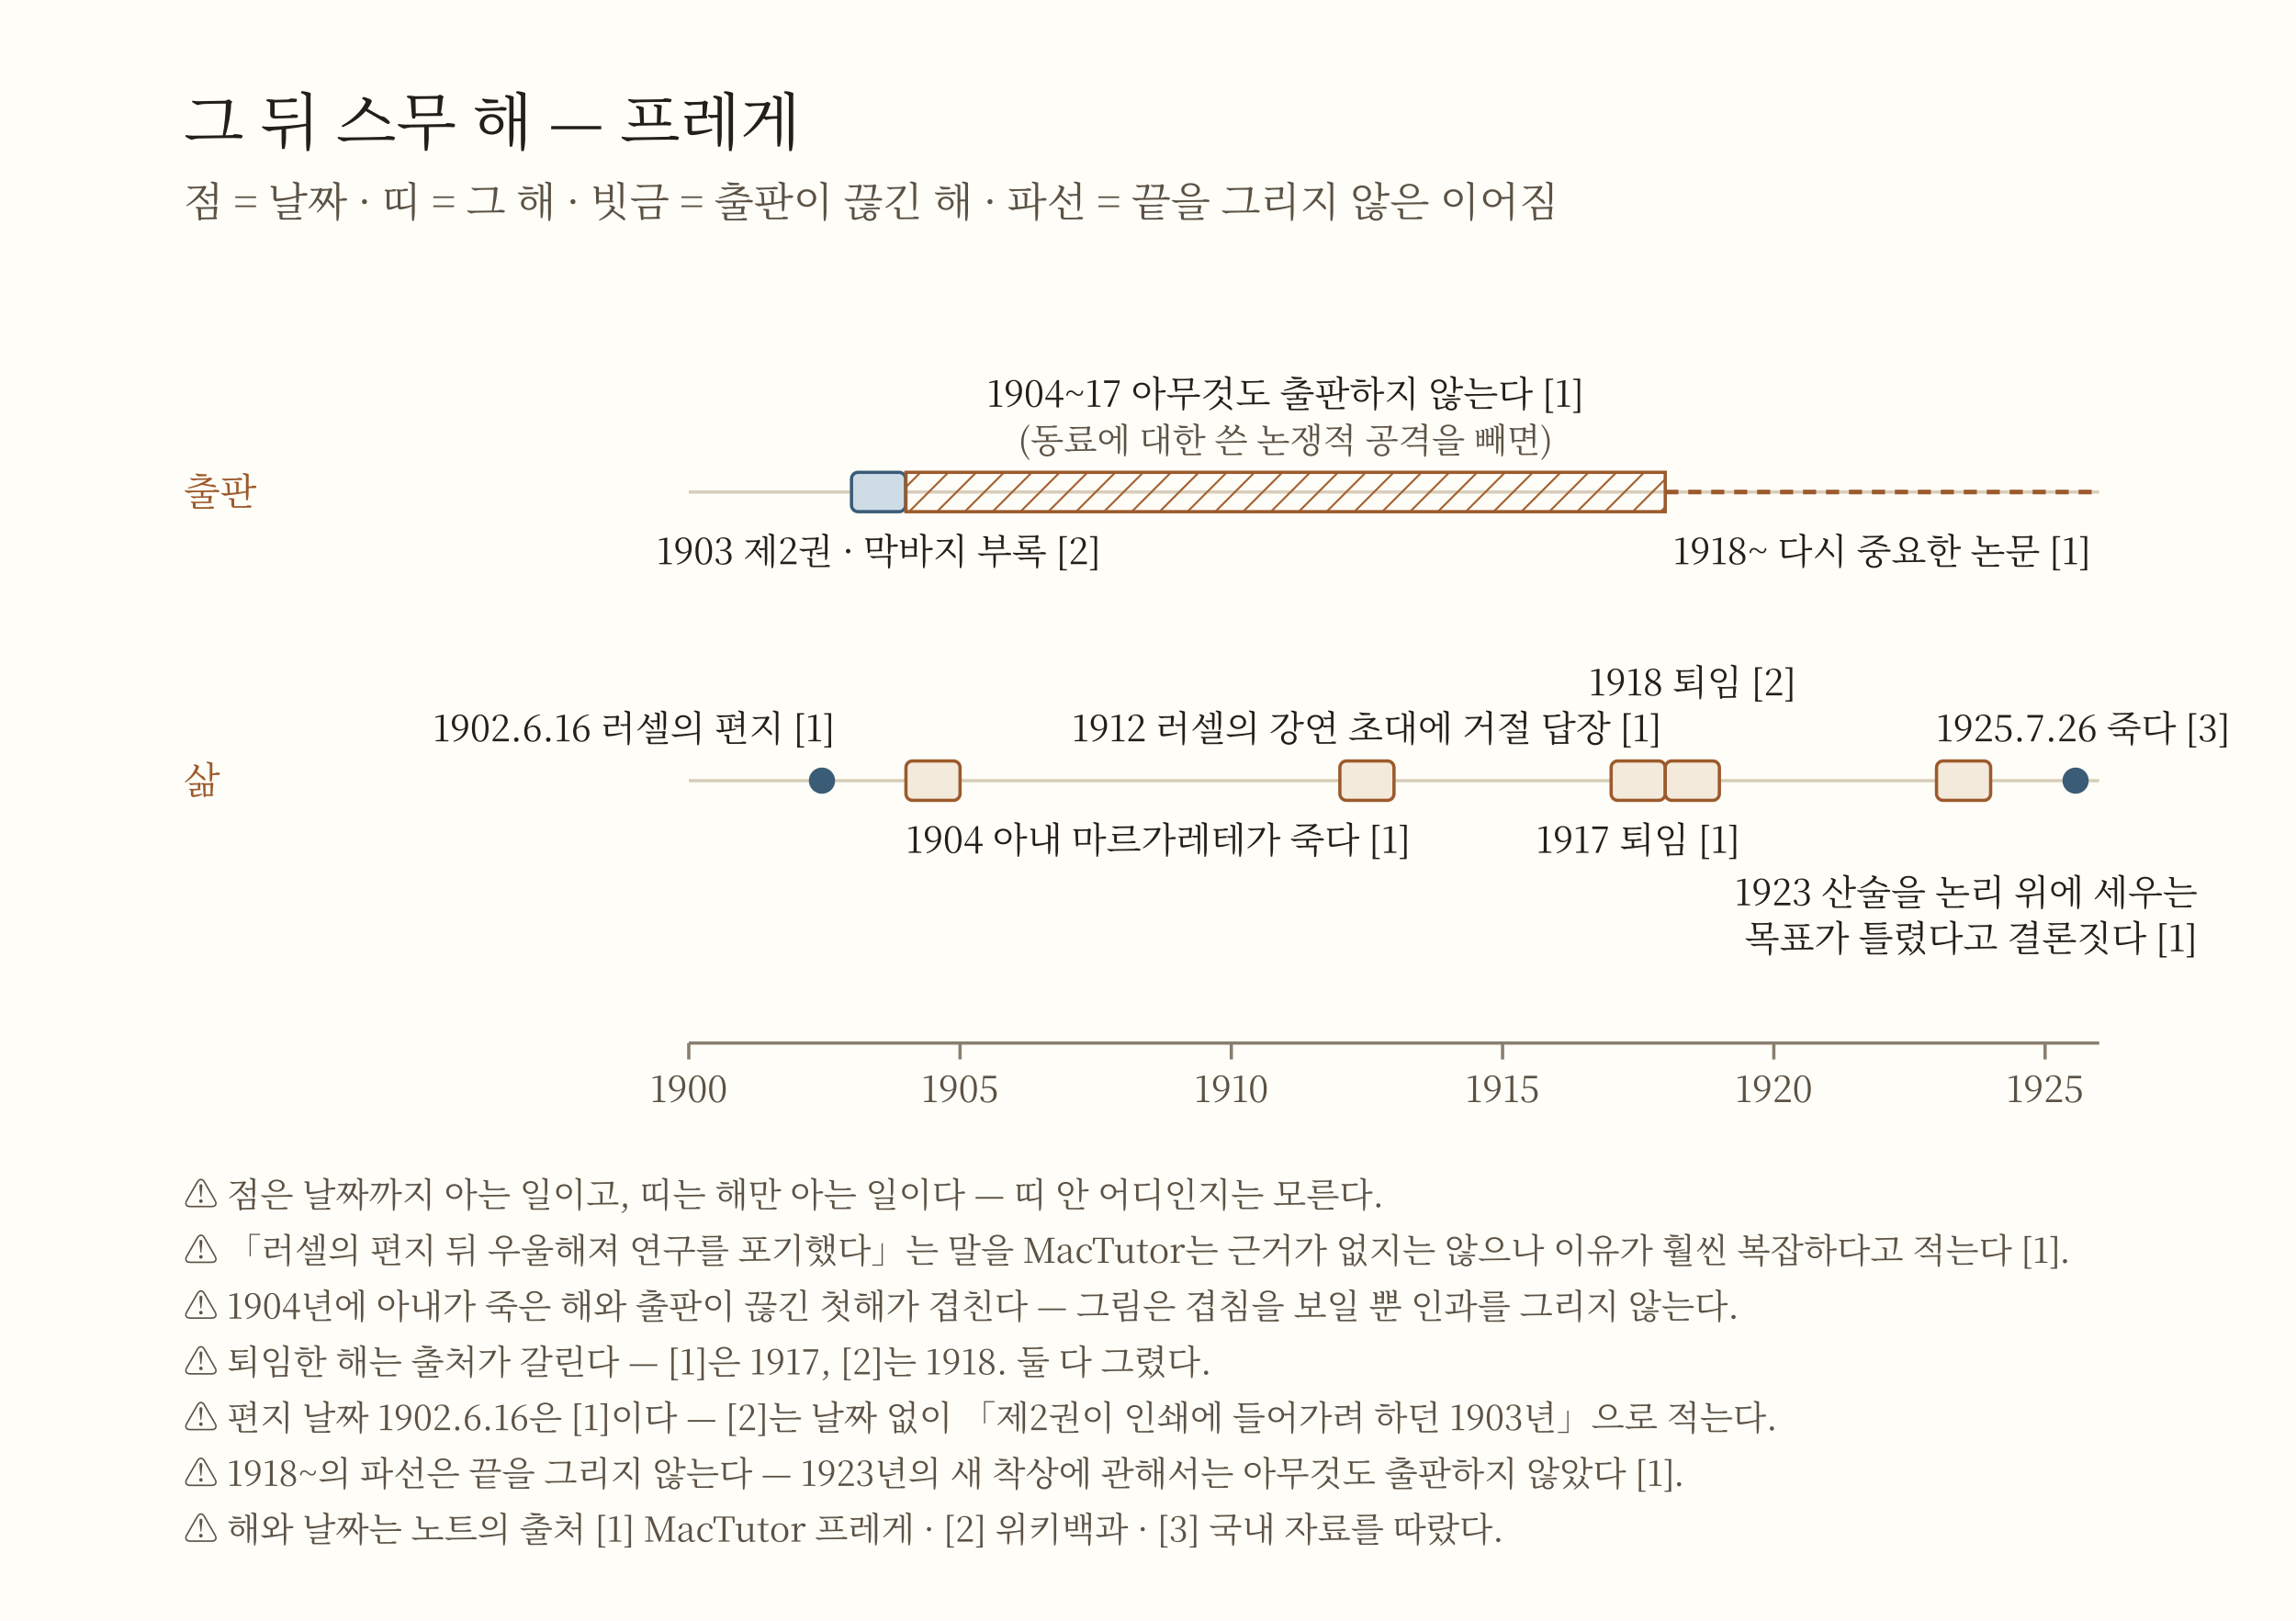
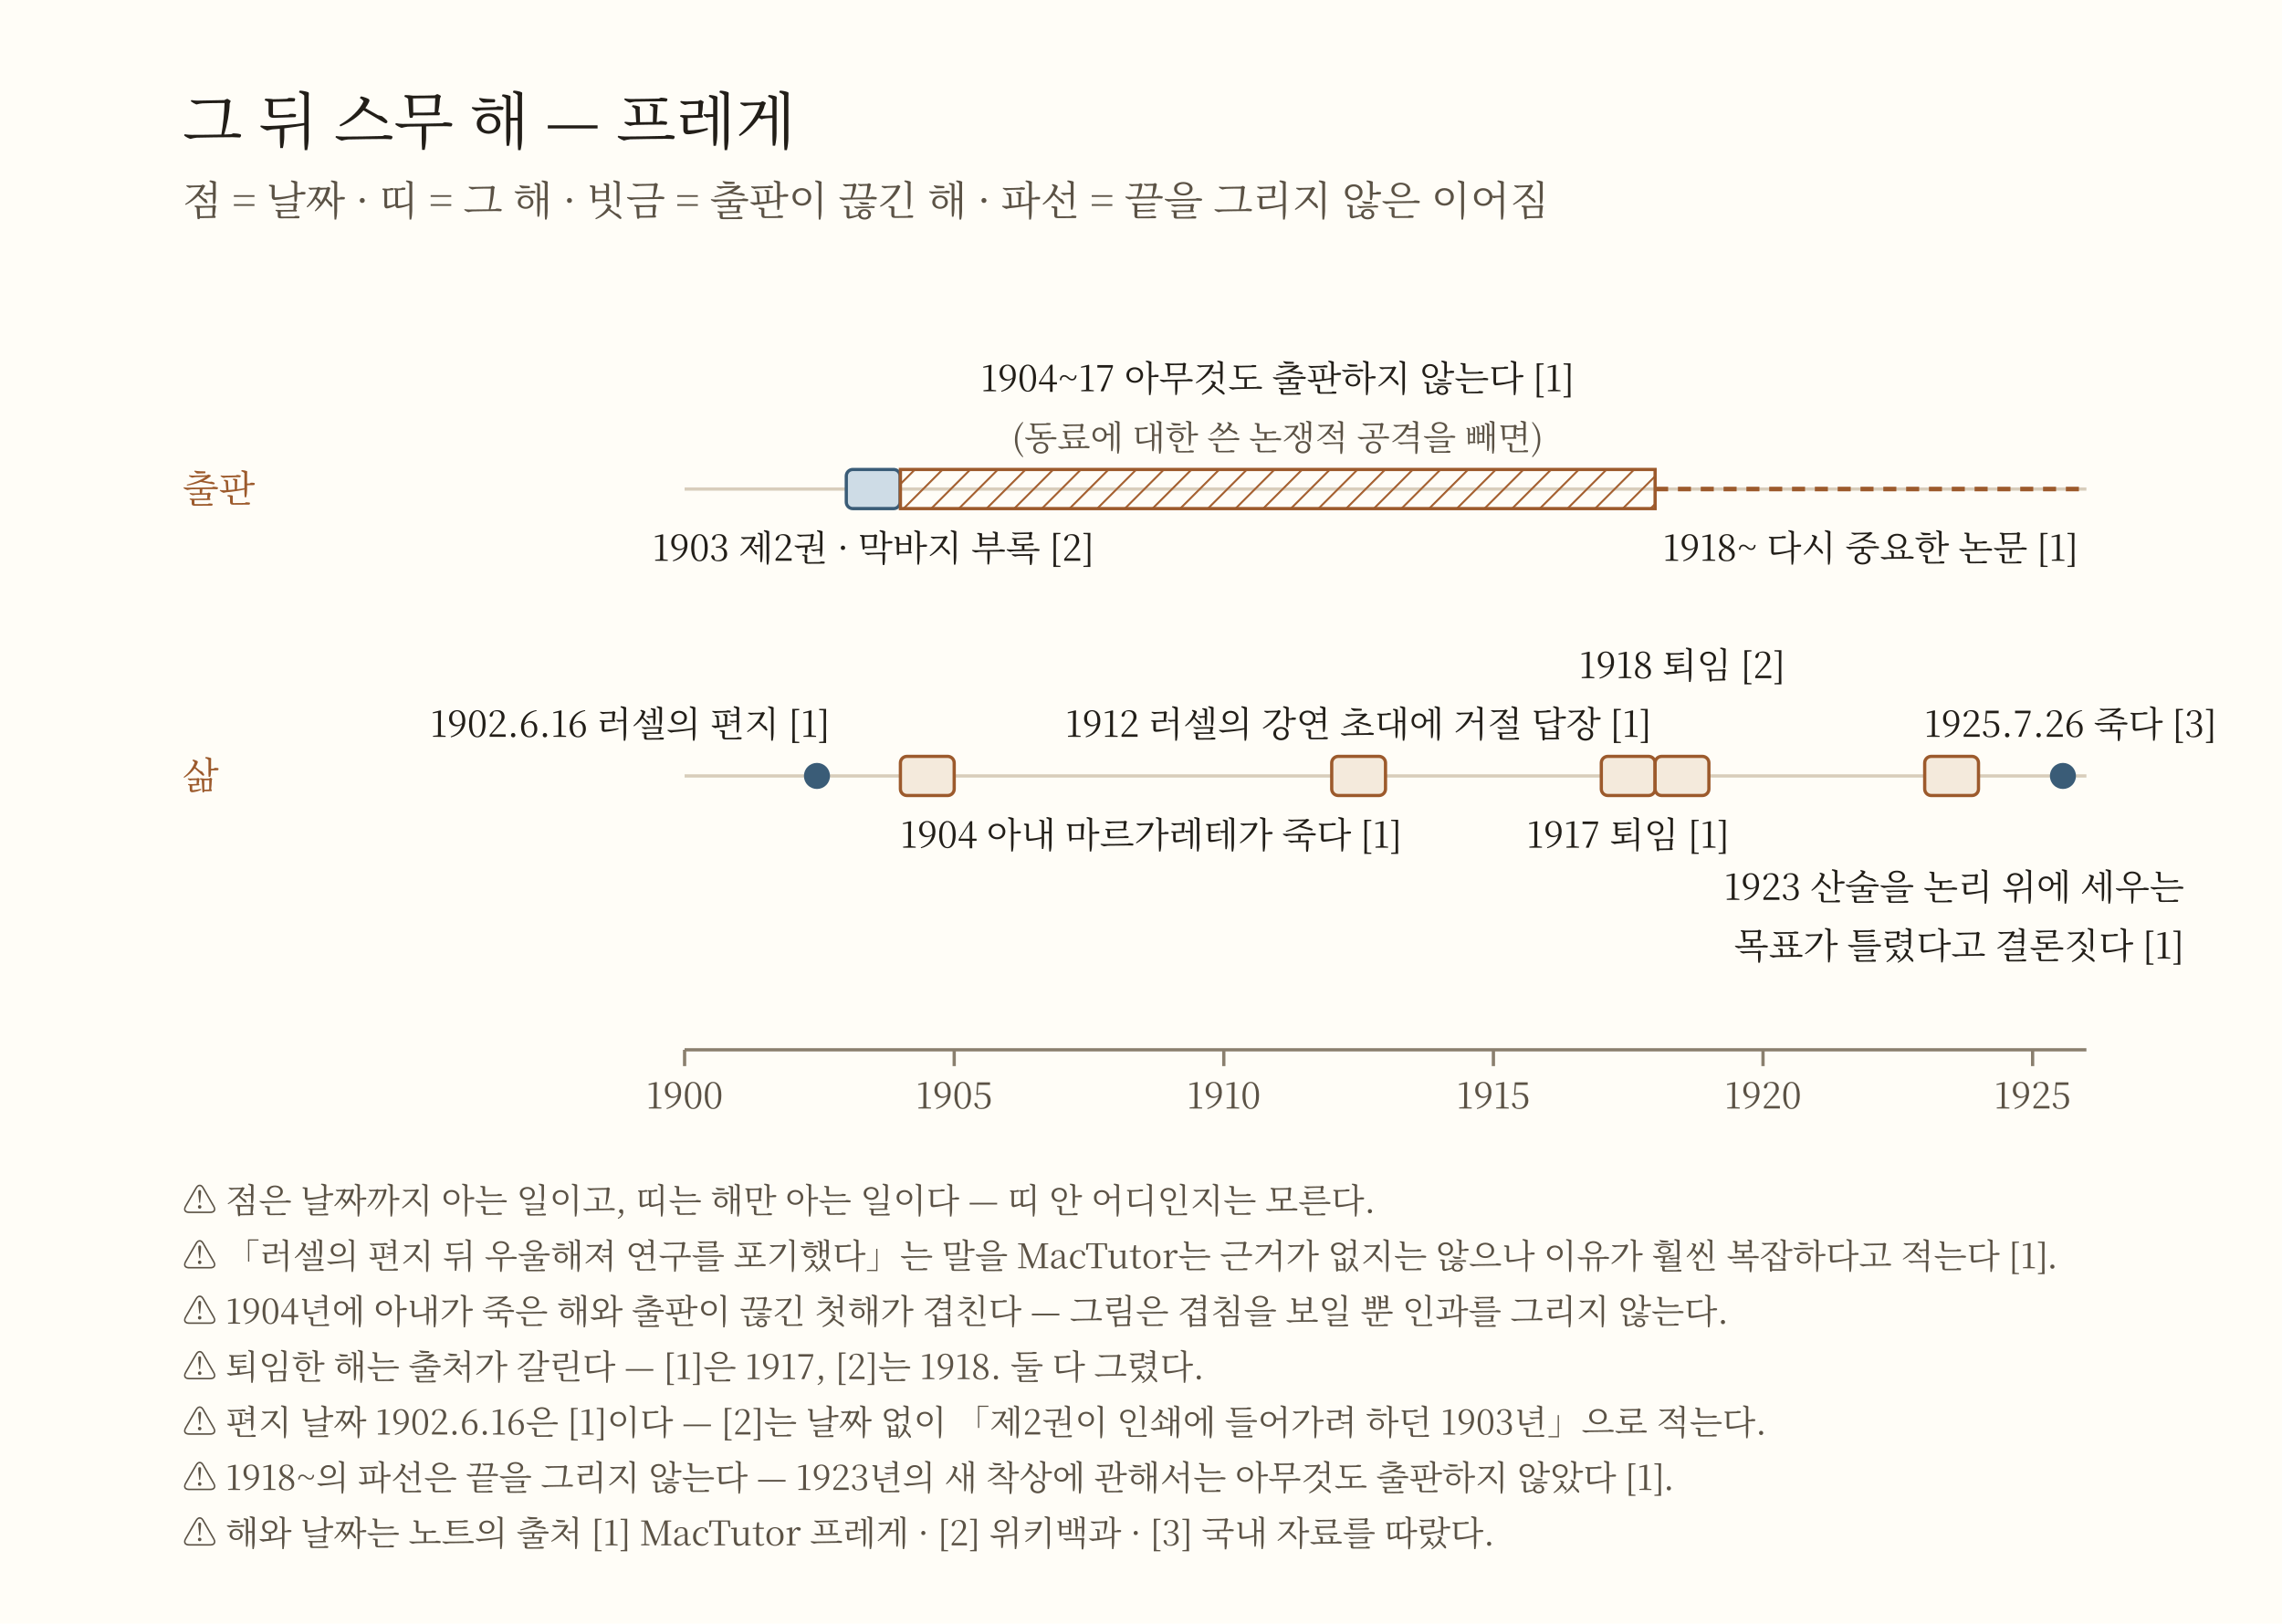
- <svg xmlns="http://www.w3.org/2000/svg" viewBox="0 0 700 494" width="700" height="494" role="img" aria-label="그림 위쪽에 「그 뒤 스무 해 — 프레게」라는 표제가 있고 그 아래에 점은 날짜, 띠는 그 해, 빗금은 출판이 끊긴 해, 파선은 끝을 그리지 않은 이어짐이라는 부호표가 있다. 가로축은 1900년부터 1926년까지의 해이고, 줄이 둘 있다. 줄 이름은 왼쪽 끝에 출판, 삶이라고 적혀 있다. 위 줄 출판에는 1903년에 옅은 푸른 띠가 있고 그 아래에 1903 제2권, 막바지 부록이라고 적혀 있다. 바로 이어 1904년부터 1917년 끝까지 빗금 친 막대가 있고, 그 위에 두 줄로 1904~17 아무것도 출판하지 않는다, 그리고 괄호 안에 동료에 대한 쓴 논쟁적 공격을 빼면이라고 적혀 있다. 막대가 끝나는 1918년부터 오른쪽 끝까지 파선이 이어지고, 그 아래에 1918~ 다시 중요한 논문이라고 적혀 있다. 아래 줄 삶에는 1902년 6월 16일 점 위에 1902.6.16 러셀의 편지, 1904년 띠 아래에 1904 아내 마르가레테가 죽다, 1912년 띠 위에 1912 러셀의 강연 초대에 거절 답장이라고 적혀 있다. 1917년 띠와 1918년 띠가 붙어 있고, 1917년 띠 아래에 1917 퇴임 출처 1번, 1918년 띠 위에 1918 퇴임 출처 2번이라고 따로 적혀 있다. 1923년 띠 아래 오른쪽에 두 줄로 1923 산술을 논리 위에 세우는 목표가 틀렸다고 결론짓다라고 적혀 있고, 오른쪽 끝의 1925년 7월 26일 점 위쪽에 1925.7.26 죽다라고 적혀 있다. 아래에 단서가 일곱 줄 있다. 첫째, 점은 날짜까지 아는 일이고 띠는 해만 아는 일이라 띠 안 어디인지는 모른다. 둘째, 러셀의 편지 뒤 우울해져 연구를 포기했다는 말을 MacTutor는 근거가 없지는 않으나 이유가 훨씬 복잡하다고 적는다. 셋째, 1904년에 아내가 죽은 해와 출판이 끊긴 첫해가 겹치지만, 그림은 겹침을 보일 뿐 인과를 그리지 않는다. 넷째, 퇴임한 해는 출처가 갈려 1번은 1917, 2번은 1918이라 둘 다 그렸다. 다섯째, 편지 날짜 1902년 6월 16일은 1번을 따랐고, 2번은 날짜 없이 제2권이 인쇄에 들어가려 하던 1903년으로 적는다. 여섯째, 1918년부터의 파선은 끝을 그리지 않는다. 1923년의 새 착상에 관해서는 아무것도 출판하지 않았다. 일곱째, 해와 날짜는 노트의 출처 1번 MacTutor 프레게, 2번 위키백과, 3번 국내 자료를 따랐다.">
+ <svg xmlns="http://www.w3.org/2000/svg" viewBox="0 0 700 498" width="700" height="498" role="img" aria-label="그림 위쪽에 「그 뒤 스무 해 — 프레게」라는 표제가 있고 그 아래에 점은 날짜, 띠는 그 해, 빗금은 출판이 끊긴 해, 파선은 끝을 그리지 않은 이어짐이라는 부호표가 있다. 가로축은 1900년부터 1926년까지의 해이고, 줄이 둘 있다. 줄 이름은 왼쪽 끝에 출판, 삶이라고 적혀 있다. 위 줄 출판에는 1903년에 옅은 푸른 띠가 있고 그 아래에 1903 제2권, 막바지 부록이라고 적혀 있다. 바로 이어 1904년부터 1917년 끝까지 빗금 친 막대가 있고, 그 위에 두 줄로 1904~17 아무것도 출판하지 않는다, 그리고 괄호 안에 동료에 대한 쓴 논쟁적 공격을 빼면이라고 적혀 있다. 막대가 끝나는 1918년부터 오른쪽 끝까지 파선이 이어지고, 그 아래에 1918~ 다시 중요한 논문이라고 적혀 있다. 아래 줄 삶에는 1902년 6월 16일 점 위에 1902.6.16 러셀의 편지, 1904년 띠 아래에 1904 아내 마르가레테가 죽다, 1912년 띠 위에 1912 러셀의 강연 초대에 거절 답장이라고 적혀 있다. 1917년 띠와 1918년 띠가 붙어 있고, 1917년 띠 아래에 1917 퇴임 출처 1번, 1918년 띠 위에 1918 퇴임 출처 2번이라고 따로 적혀 있다. 1923년 띠 아래 오른쪽에 두 줄로 1923 산술을 논리 위에 세우는 목표가 틀렸다고 결론짓다라고 적혀 있고, 오른쪽 끝의 1925년 7월 26일 점 위쪽에 1925.7.26 죽다라고 적혀 있다. 아래에 단서가 일곱 줄 있다. 첫째, 점은 날짜까지 아는 일이고 띠는 해만 아는 일이라 띠 안 어디인지는 모른다. 둘째, 러셀의 편지 뒤 우울해져 연구를 포기했다는 말을 MacTutor는 근거가 없지는 않으나 이유가 훨씬 복잡하다고 적는다. 셋째, 1904년에 아내가 죽은 해와 출판이 끊긴 첫해가 겹치지만, 그림은 겹침을 보일 뿐 인과를 그리지 않는다. 넷째, 퇴임한 해는 출처가 갈려 1번은 1917, 2번은 1918이라 둘 다 그렸다. 다섯째, 편지 날짜 1902년 6월 16일은 1번을 따랐고, 2번은 날짜 없이 제2권이 인쇄에 들어가려 하던 1903년으로 적는다. 여섯째, 1918년부터의 파선은 끝을 그리지 않는다. 1923년의 새 착상에 관해서는 아무것도 출판하지 않았다. 일곱째, 해와 날짜는 노트의 출처 1번 MacTutor 프레게, 2번 위키백과, 3번 국내 자료를 따랐다.">
  <defs>
    <pattern id="hatch" width="6" height="6" patternUnits="userSpaceOnUse" patternTransform="rotate(45)">
      <line x1="0" y1="0" x2="0" y2="6" stroke="#9C5A2C" stroke-width="1.2" />
    </pattern>
  </defs>
  <style>
    text{font-family:EB Garamond, Georgia, 'Noto Serif KR', 'Noto Serif CJK KR', NanumMyeongjo, Batang, AppleMyungjo, serif;fill:#221E18;}
    .h1{font-size:19px;} .h2{font-size:12.5px;fill:#5B5245;}
    .grp{font-size:11.5px;fill:#9C5A2C;}
    .ev{font-size:11px;} .sm{font-size:10.5px;fill:#5B5245;} .yr{font-size:11px;fill:#5B5245;}
    .bg{fill:#FFFDF7;}
    .lane{stroke:#D8CDBB;stroke-width:1;}
    .pt{fill:#3A5C77;}
    .band{fill:#F4EADC;stroke:#9C5A2C;stroke-width:1;}
    .band2{fill:#CEDCE6;stroke:#3A5C77;stroke-width:1;}
    .gap{fill:url(#hatch);stroke:#9C5A2C;stroke-width:1;}
    .cont{stroke:#9C5A2C;stroke-width:1.4;stroke-dasharray:4 3;}
    .axis{stroke:#8A7F6E;stroke-width:1;}
    .warn{font-size:10.5px;fill:#5B5245;}
  </style>
-   <rect class="bg" x="0" y="0" width="700" height="494" />
+   <rect class="bg" x="0" y="0" width="700" height="498" />
  <text class="h1" x="56" y="44">그 뒤 스무 해 — 프레게</text>
  <text class="h2" x="56" y="66">점 = 날짜 · 띠 = 그 해 · 빗금 = 출판이 끊긴 해 · 파선 = 끝을 그리지 않은 이어짐</text>
  <line class="lane" x1="210" y1="150" x2="640" y2="150" />
  <text class="grp" x="56.0" y="154" text-anchor="start">출판</text>
  <line class="lane" x1="210" y1="238" x2="640" y2="238" />
  <text class="grp" x="56.0" y="242" text-anchor="start">삶</text>
  <rect class="band2" x="259.6" y="144" width="16.5" height="12" rx="2" />
  <text class="ev" x="267.9" y="172" text-anchor="middle">1903 제2권 · 막바지 부록 [2]</text>
  <rect class="gap" x="276.2" y="144" width="231.5" height="12" />
-   <text class="ev" x="391.9" y="124" text-anchor="middle">1904~17 아무것도 출판하지 않는다 [1]</text>
+   <text class="ev" x="391.9" y="120" text-anchor="middle">1904~17 아무것도 출판하지 않는다 [1]</text>
  <text class="sm" x="391.9" y="138" text-anchor="middle">(동료에 대한 쓴 논쟁적 공격을 빼면)</text>
  <line class="cont" x1="507.7" y1="150" x2="637.7" y2="150" />
  <text class="ev" x="573.8" y="172" text-anchor="middle">1918~ 다시 중요한 논문 [1]</text>
  <rect class="band" x="276.2" y="232" width="16.5" height="12" rx="2" />
  <text class="ev" x="276.2" y="260" text-anchor="start">1904 아내 마르가레테가 죽다 [1]</text>
  <rect class="band" x="408.5" y="232" width="16.5" height="12" rx="2" />
  <text class="ev" x="416.7" y="226" text-anchor="middle">1912 러셀의 강연 초대에 거절 답장 [1]</text>
  <rect class="band" x="491.2" y="232" width="16.5" height="12" rx="2" />
  <text class="ev" x="499.4" y="260" text-anchor="middle">1917 퇴임 [1]</text>
  <rect class="band" x="507.7" y="232" width="16.5" height="12" rx="2" />
-   <text class="ev" x="516.0" y="212" text-anchor="middle">1918 퇴임 [2]</text>
+   <text class="ev" x="516.0" y="208" text-anchor="middle">1918 퇴임 [2]</text>
  <rect class="band" x="590.4" y="232" width="16.5" height="12" rx="2" />
  <text class="ev" x="670.0" y="276" text-anchor="end">1923 산술을 논리 위에 세우는</text>
-   <text class="ev" x="670.0" y="290" text-anchor="end">목표가 틀렸다고 결론짓다 [1]</text>
+   <text class="ev" x="670.0" y="294" text-anchor="end">목표가 틀렸다고 결론짓다 [1]</text>
  <circle class="pt" cx="250.6" cy="238" r="4" />
  <text class="ev" x="254.6" y="226" text-anchor="end">1902.6.16 러셀의 편지 [1]</text>
  <circle class="pt" cx="632.8" cy="238" r="4" />
  <text class="ev" x="680.0" y="226" text-anchor="end">1925.7.26 죽다 [3]</text>
-   <line class="axis" x1="210" y1="318" x2="640" y2="318" />
-   <line class="axis" x1="210.0" y1="318" x2="210.0" y2="323" />
-   <text class="yr" x="210.0" y="336" text-anchor="middle">1900</text>
-   <line class="axis" x1="292.7" y1="318" x2="292.7" y2="323" />
-   <text class="yr" x="292.7" y="336" text-anchor="middle">1905</text>
-   <line class="axis" x1="375.4" y1="318" x2="375.4" y2="323" />
-   <text class="yr" x="375.4" y="336" text-anchor="middle">1910</text>
-   <line class="axis" x1="458.1" y1="318" x2="458.1" y2="323" />
-   <text class="yr" x="458.1" y="336" text-anchor="middle">1915</text>
-   <line class="axis" x1="540.8" y1="318" x2="540.8" y2="323" />
-   <text class="yr" x="540.8" y="336" text-anchor="middle">1920</text>
-   <line class="axis" x1="623.5" y1="318" x2="623.5" y2="323" />
-   <text class="yr" x="623.5" y="336" text-anchor="middle">1925</text>
-   <text class="warn" x="56" y="368">⚠ 점은 날짜까지 아는 일이고, 띠는 해만 아는 일이다 — 띠 안 어디인지는 모른다.</text>
-   <text class="warn" x="56" y="385">⚠ 「러셀의 편지 뒤 우울해져 연구를 포기했다」는 말을 MacTutor는 근거가 없지는 않으나 이유가 훨씬 복잡하다고 적는다 [1].</text>
-   <text class="warn" x="56" y="402">⚠ 1904년에 아내가 죽은 해와 출판이 끊긴 첫해가 겹친다 — 그림은 겹침을 보일 뿐 인과를 그리지 않는다.</text>
-   <text class="warn" x="56" y="419">⚠ 퇴임한 해는 출처가 갈린다 — [1]은 1917, [2]는 1918. 둘 다 그렸다.</text>
-   <text class="warn" x="56" y="436">⚠ 편지 날짜 1902.6.16은 [1]이다 — [2]는 날짜 없이 「제2권이 인쇄에 들어가려 하던 1903년」으로 적는다.</text>
-   <text class="warn" x="56" y="453">⚠ 1918~의 파선은 끝을 그리지 않는다 — 1923년의 새 착상에 관해서는 아무것도 출판하지 않았다 [1].</text>
-   <text class="warn" x="56" y="470">⚠ 해와 날짜는 노트의 출처 [1] MacTutor 프레게 · [2] 위키백과 · [3] 국내 자료를 따랐다.</text>
+   <line class="axis" x1="210" y1="322" x2="640" y2="322" />
+   <line class="axis" x1="210.0" y1="322" x2="210.0" y2="327" />
+   <text class="yr" x="210.0" y="340" text-anchor="middle">1900</text>
+   <line class="axis" x1="292.7" y1="322" x2="292.7" y2="327" />
+   <text class="yr" x="292.7" y="340" text-anchor="middle">1905</text>
+   <line class="axis" x1="375.4" y1="322" x2="375.4" y2="327" />
+   <text class="yr" x="375.4" y="340" text-anchor="middle">1910</text>
+   <line class="axis" x1="458.1" y1="322" x2="458.1" y2="327" />
+   <text class="yr" x="458.1" y="340" text-anchor="middle">1915</text>
+   <line class="axis" x1="540.8" y1="322" x2="540.8" y2="327" />
+   <text class="yr" x="540.8" y="340" text-anchor="middle">1920</text>
+   <line class="axis" x1="623.5" y1="322" x2="623.5" y2="327" />
+   <text class="yr" x="623.5" y="340" text-anchor="middle">1925</text>
+   <text class="warn" x="56" y="372">⚠ 점은 날짜까지 아는 일이고, 띠는 해만 아는 일이다 — 띠 안 어디인지는 모른다.</text>
+   <text class="warn" x="56" y="389">⚠ 「러셀의 편지 뒤 우울해져 연구를 포기했다」는 말을 MacTutor는 근거가 없지는 않으나 이유가 훨씬 복잡하다고 적는다 [1].</text>
+   <text class="warn" x="56" y="406">⚠ 1904년에 아내가 죽은 해와 출판이 끊긴 첫해가 겹친다 — 그림은 겹침을 보일 뿐 인과를 그리지 않는다.</text>
+   <text class="warn" x="56" y="423">⚠ 퇴임한 해는 출처가 갈린다 — [1]은 1917, [2]는 1918. 둘 다 그렸다.</text>
+   <text class="warn" x="56" y="440">⚠ 편지 날짜 1902.6.16은 [1]이다 — [2]는 날짜 없이 「제2권이 인쇄에 들어가려 하던 1903년」으로 적는다.</text>
+   <text class="warn" x="56" y="457">⚠ 1918~의 파선은 끝을 그리지 않는다 — 1923년의 새 착상에 관해서는 아무것도 출판하지 않았다 [1].</text>
+   <text class="warn" x="56" y="474">⚠ 해와 날짜는 노트의 출처 [1] MacTutor 프레게 · [2] 위키백과 · [3] 국내 자료를 따랐다.</text>
</svg>
